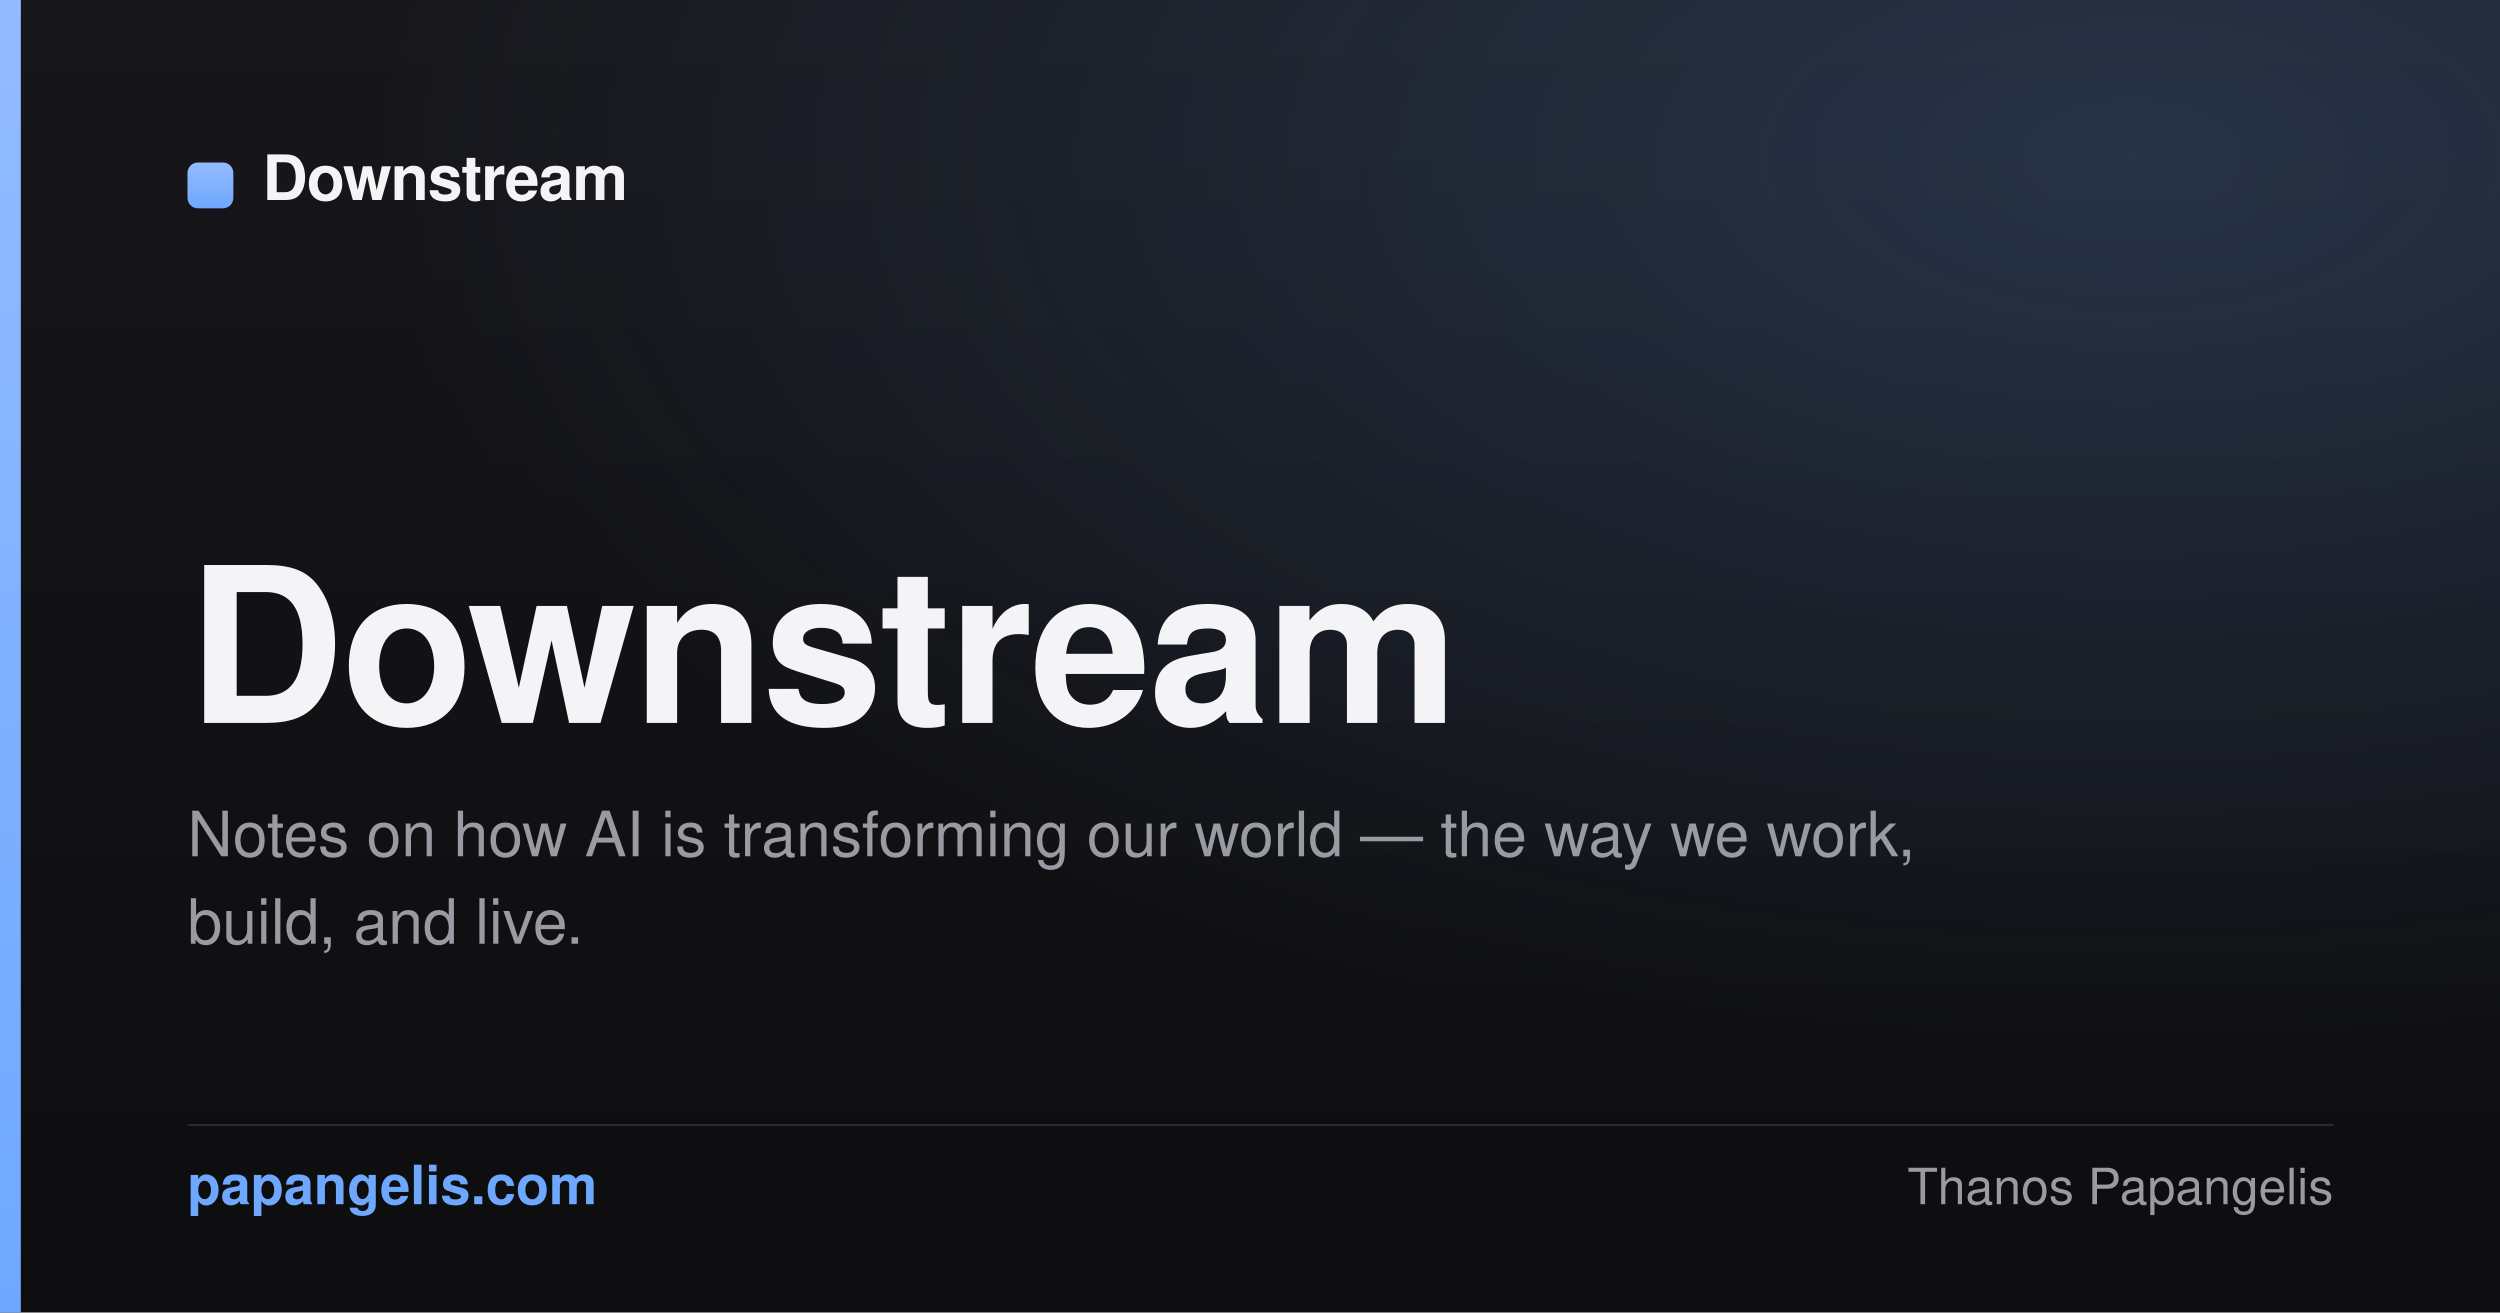
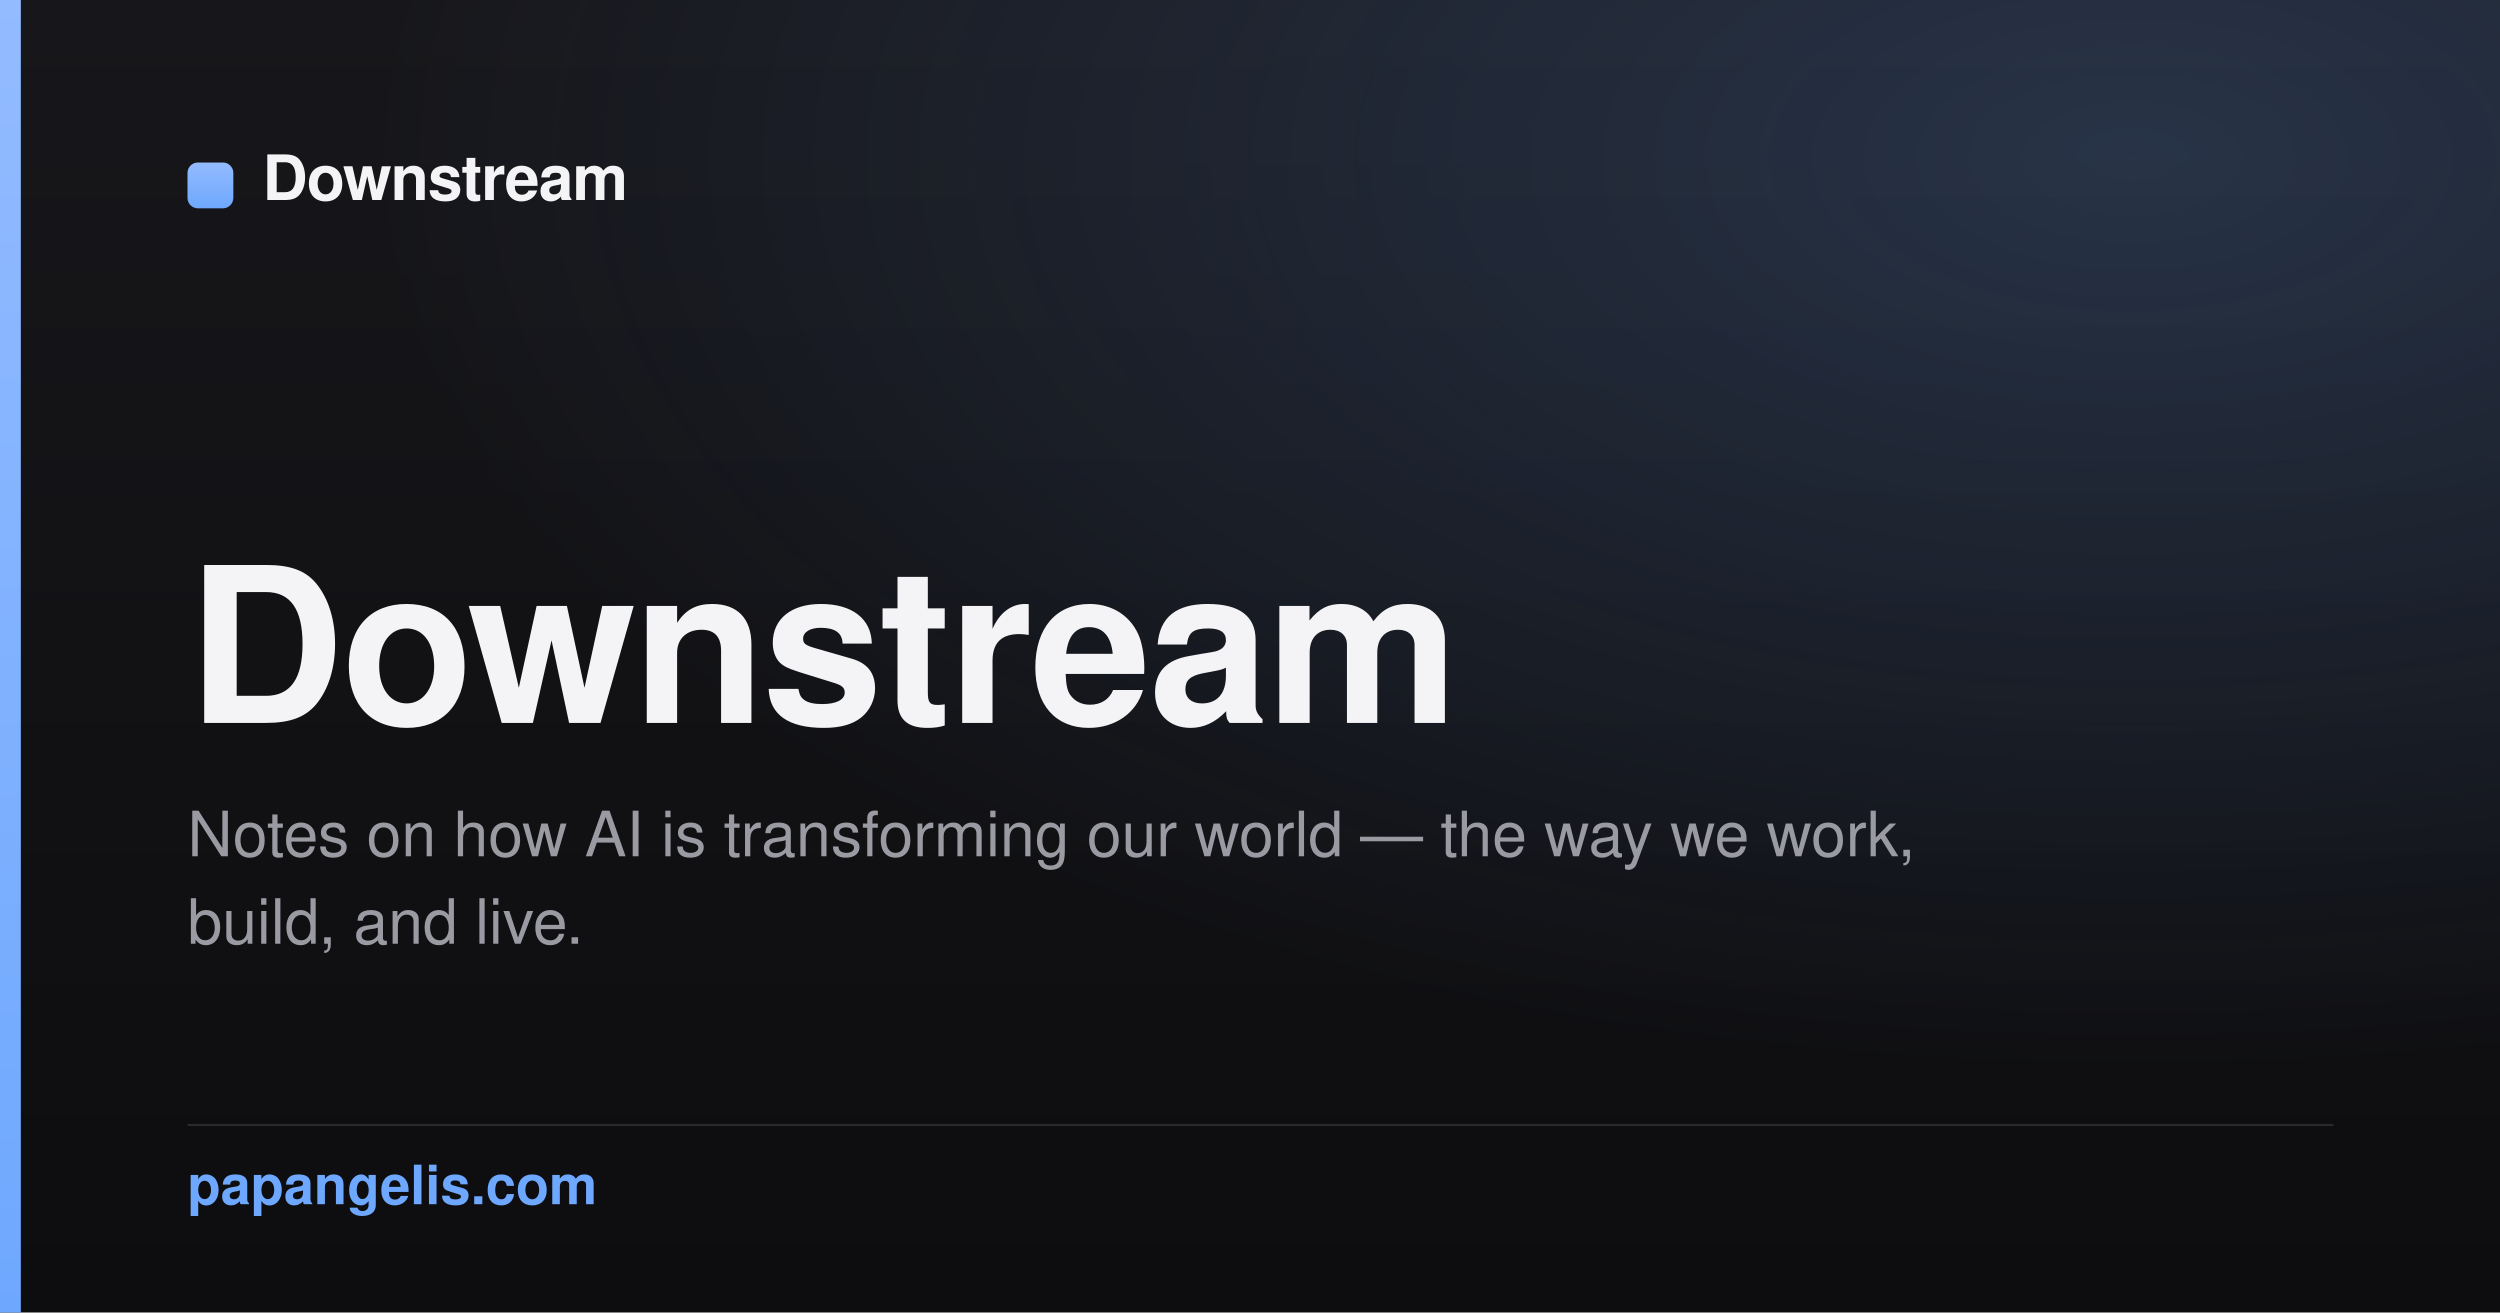
<svg xmlns="http://www.w3.org/2000/svg" width="1200" height="630" viewBox="0 0 1200 630">
  <defs>
    <linearGradient id="bg" x1="0" y1="0" x2="0" y2="1">
      <stop offset="0" stop-color="#17171b" />
      <stop offset="1" stop-color="#0d0d0f" />
    </linearGradient>
    <radialGradient id="glow" cx="0.85" cy="0.12" r="0.7">
      <stop offset="0" stop-color="#6ea8fe" stop-opacity="0.20" />
      <stop offset="1" stop-color="#6ea8fe" stop-opacity="0" />
    </radialGradient>
    <linearGradient id="bar" x1="0" y1="0" x2="0" y2="1">
      <stop offset="0" stop-color="#93bbff" />
      <stop offset="1" stop-color="#6ea8fe" />
    </linearGradient>
  </defs>
  <g font-family="'Helvetica Neue', Helvetica, Arial, sans-serif">
    <rect width="1200" height="630" fill="url(#bg)" />
    <rect width="1200" height="630" fill="url(#glow)" />
    <rect x="0" y="0" width="10" height="630" fill="url(#bar)" />
    <g>
      <rect x="90" y="78" width="22" height="22" rx="5" fill="url(#bar)" />
      <text x="126" y="96" font-size="30" font-weight="700" letter-spacing="-0.5" fill="#f4f4f6">Downstream</text>
    </g>
    <text x="90" y="347" font-size="104" font-weight="700" letter-spacing="-1.5" fill="#f4f4f6">Downstream</text>
    <text x="90" y="411" font-size="30" font-weight="400" fill="#9a9aa3">Notes on how AI is transforming our world — the way we work,</text>
    <text x="90" y="453" font-size="30" font-weight="400" fill="#9a9aa3">build, and live.</text>
    <line x1="90" y1="540" x2="1120" y2="540" stroke="#2a2a2e" stroke-width="1" />
    <text x="90" y="578" font-size="26" font-weight="600" fill="#6ea8fe">papangelis.com</text>
-     <text x="1120" y="578" font-size="24" font-weight="400" text-anchor="end" fill="#9a9aa3">Thanos Papangelis</text>
  </g>
</svg>
